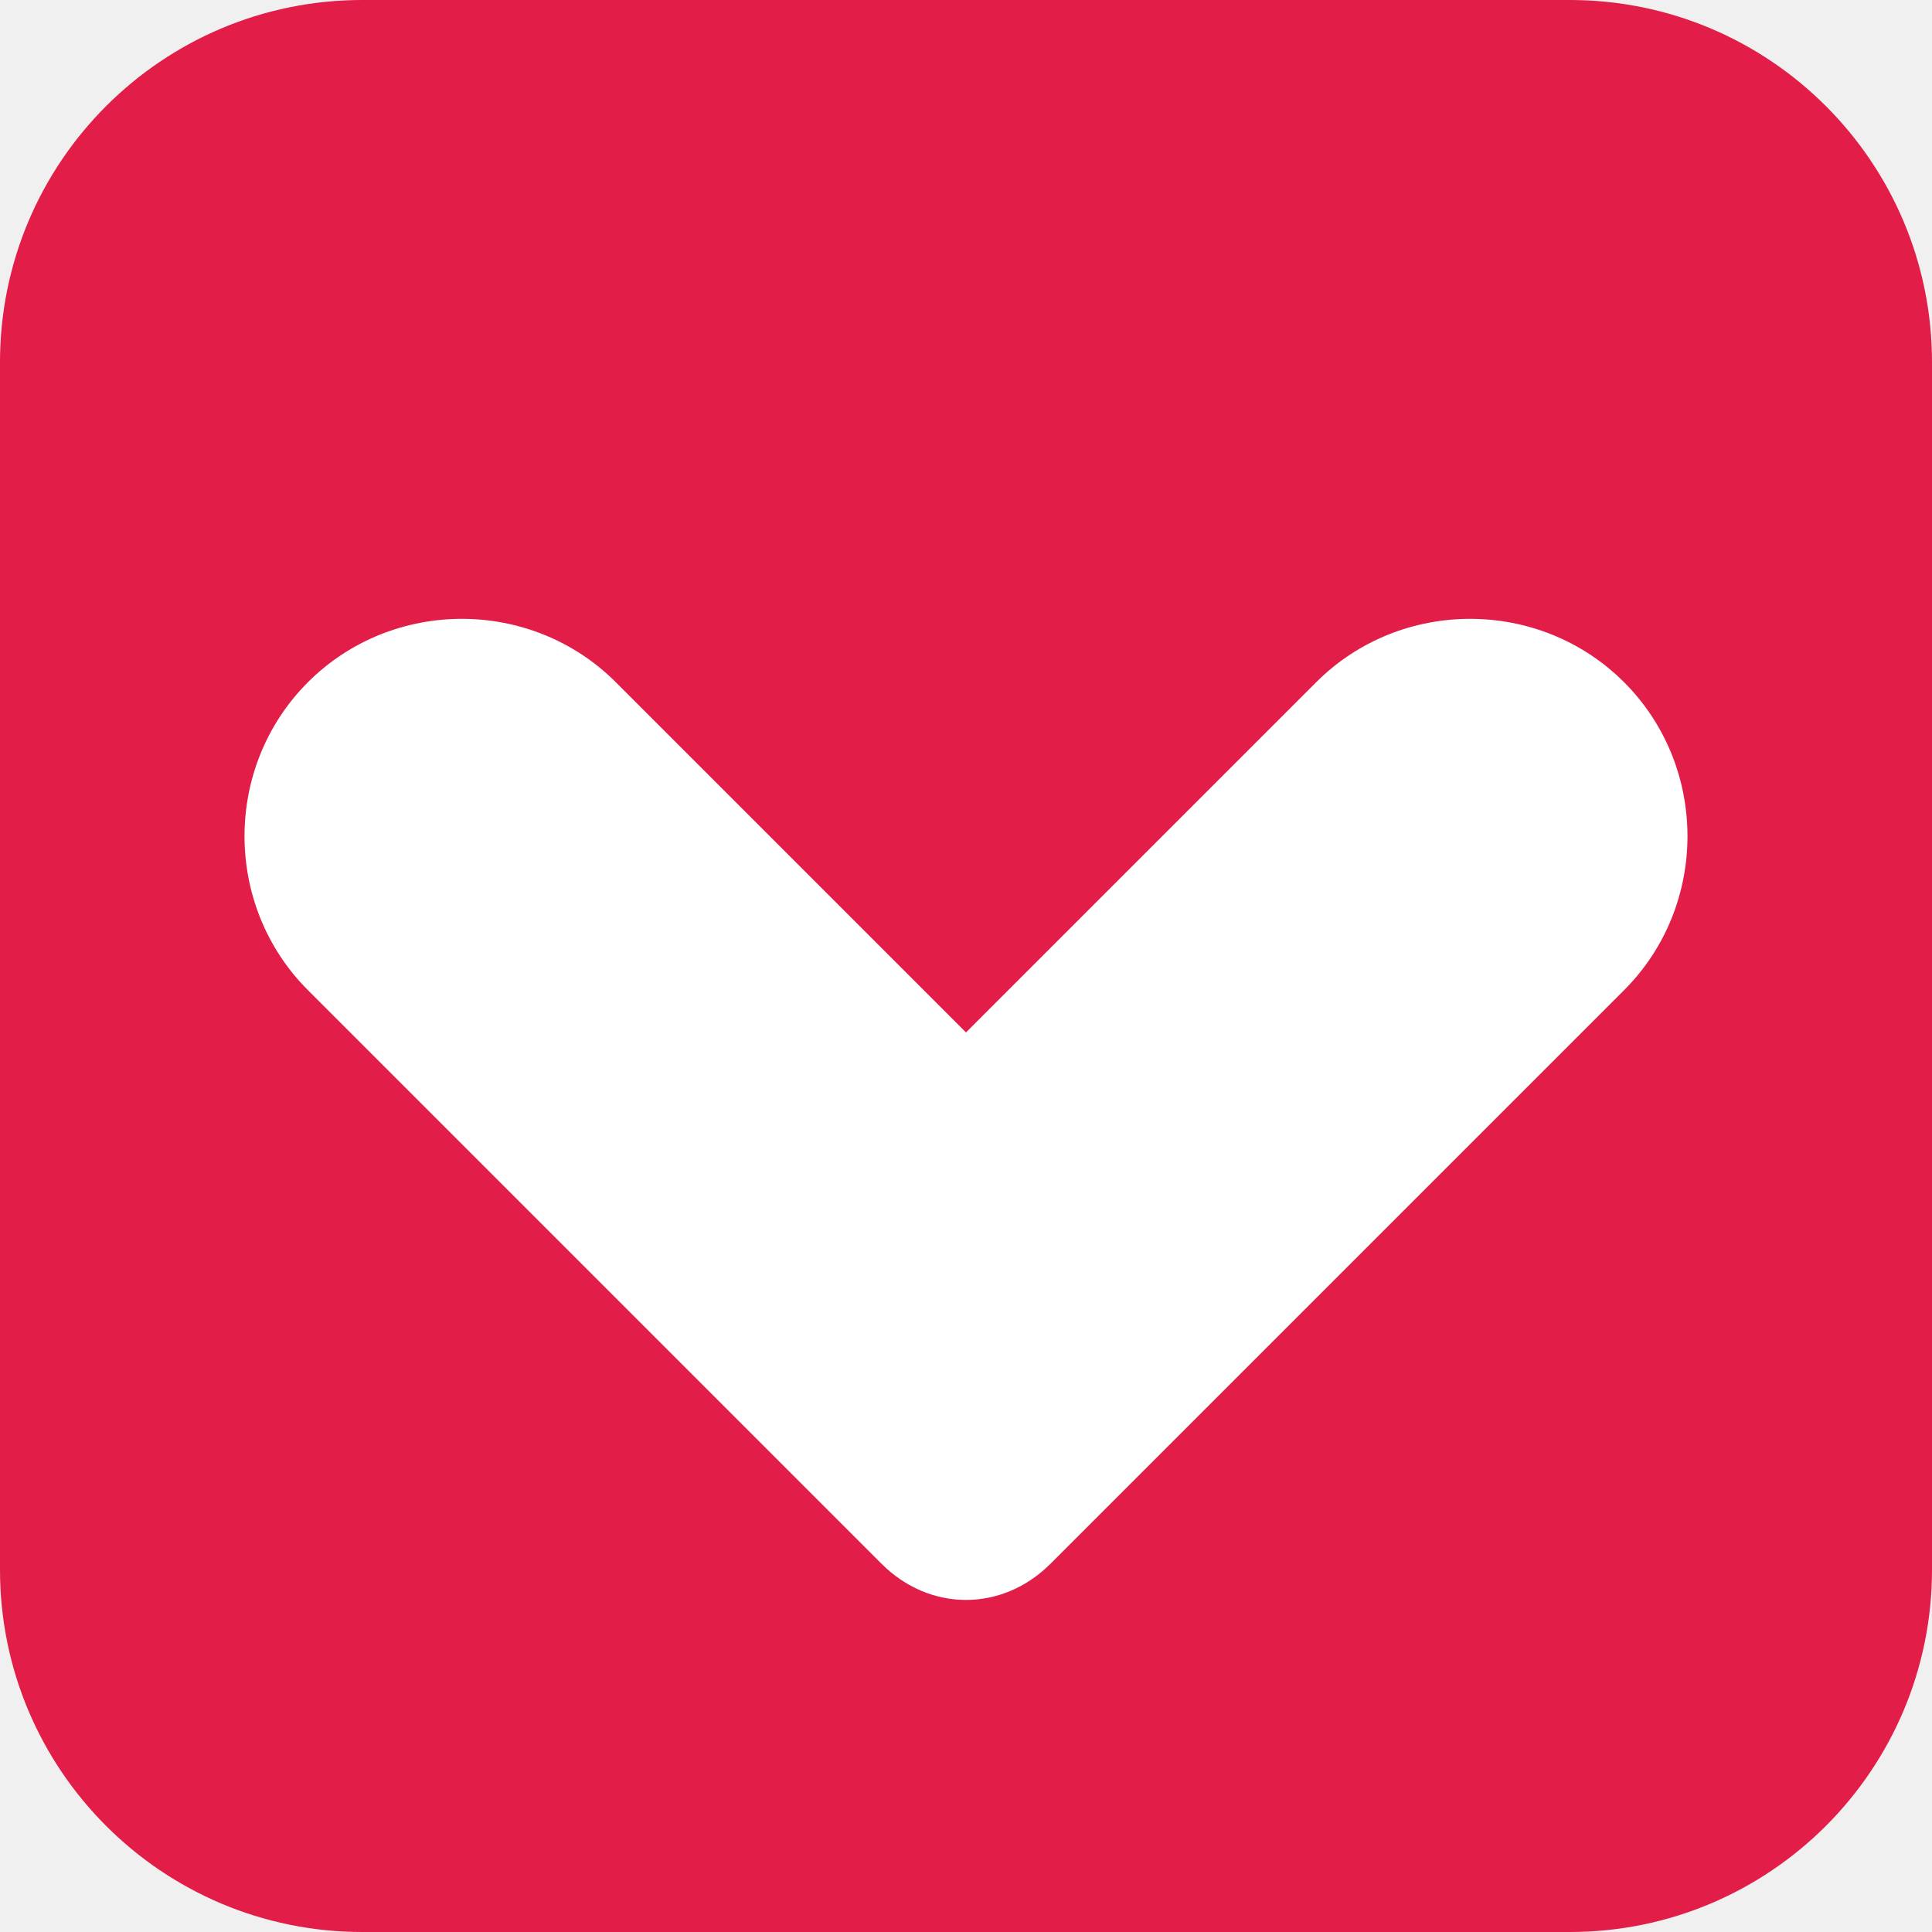
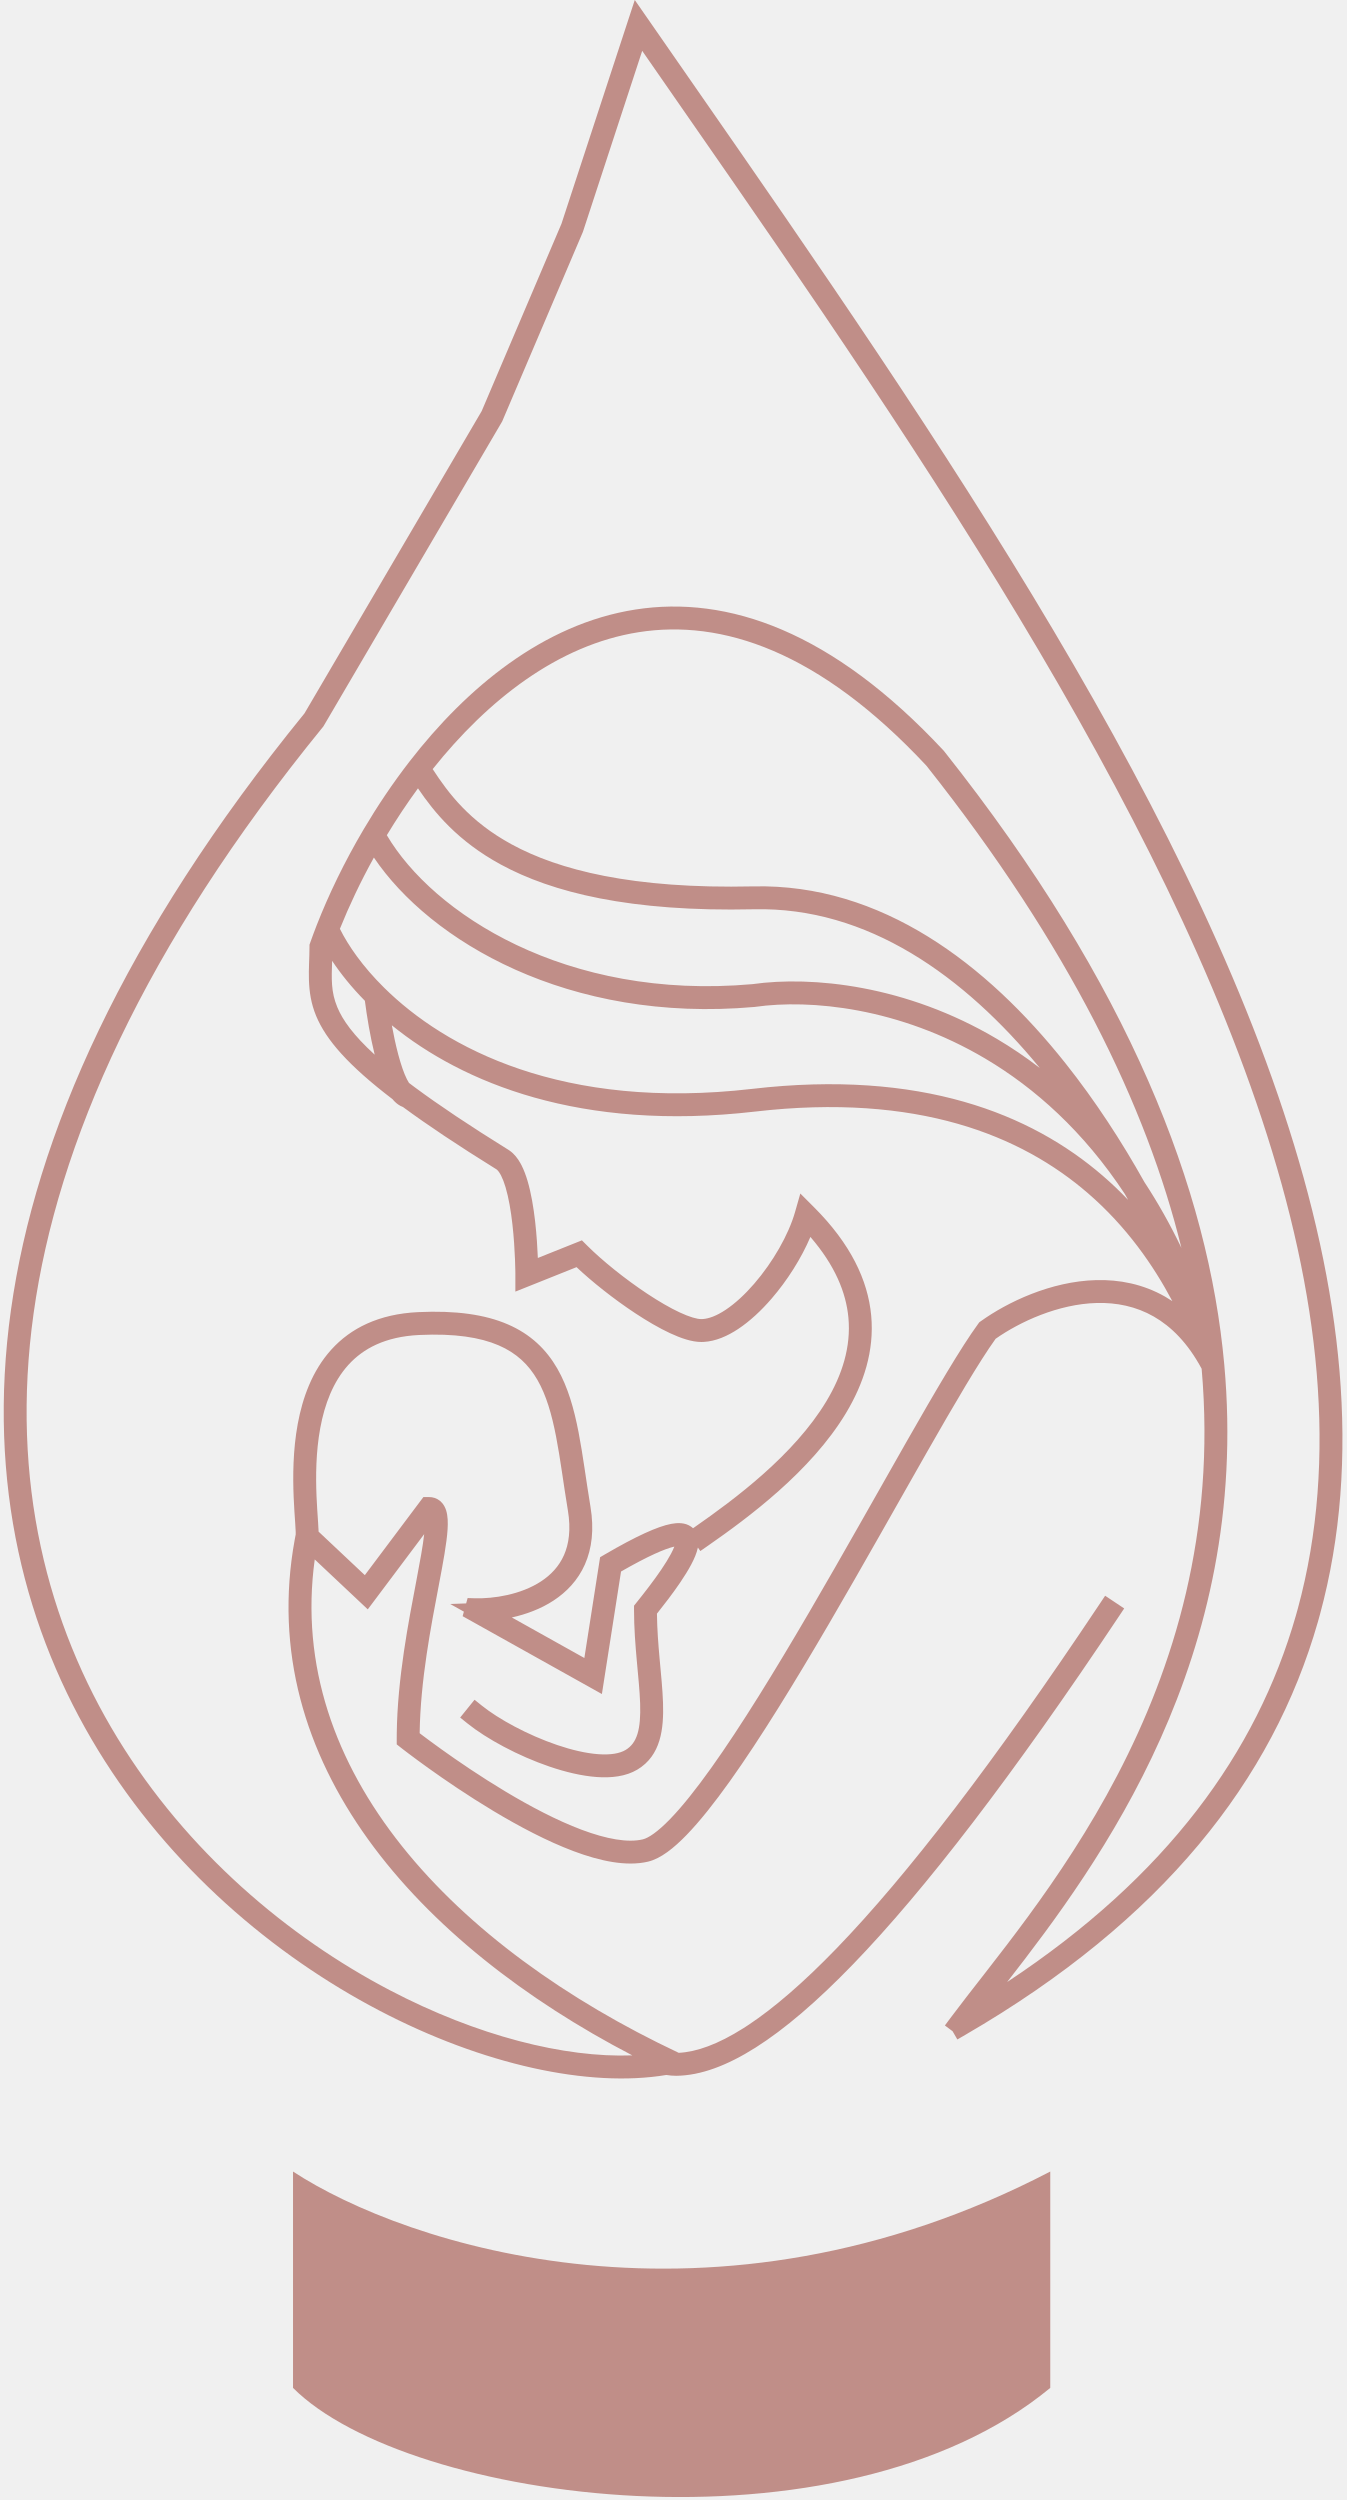
- <svg xmlns="http://www.w3.org/2000/svg" width="32" height="32" viewBox="0 0 32 32" fill="none">
-   <rect width="32" height="32" rx="6" fill="#E11D48" />
-   <path d="M16 26.5C15.5 26.5 15 26.3 14.6 25.9L5.1 16.4C3.7 15 3.7 12.7 5.1 11.3C6.5 9.9 8.8 9.9 10.2 11.3L16 17.1L21.8 11.3C23.2 9.9 25.5 9.9 26.9 11.3C28.3 12.7 28.3 15 26.9 16.4L17.4 25.9C17 26.3 16.5 26.5 16 26.5Z" fill="white" />
+ <svg xmlns="http://www.w3.org/2000/svg" width="294" height="546" viewBox="0 0 294 546" fill="none">
+   <path d="M229.377 521.515C183.649 559.316 89.145 546.665 63.995 521.515V474.263C88.383 490.267 155.602 512.674 229.377 474.263V521.515ZM140.927 3.303L141.501 4.129C193.999 79.833 254.475 164.582 280.337 242.839C293.083 281.405 297.517 318.657 288.272 352.621L287.821 354.236C277.965 388.708 253.943 419.387 210.817 444.416L209.086 445.42L208.084 443.69L208.039 443.613L207.966 443.56L206.362 442.365L207.556 440.761C225.339 416.881 268.709 370.51 262.439 298.934C259.412 293.299 255.791 289.713 251.99 287.536V287.535C248.085 285.3 243.836 284.464 239.557 284.572C231.091 284.786 222.7 288.701 217.445 292.389C213.922 297.286 208.614 306.327 202.302 317.396C195.888 328.645 188.483 341.9 181.044 354.632C173.607 367.361 166.082 379.661 159.391 389.035C156.049 393.717 152.871 397.734 149.978 400.725C147.188 403.609 144.312 405.921 141.55 406.579H141.549C136.787 407.713 130.948 406.428 125.242 404.284C119.434 402.102 113.31 398.849 107.77 395.525C102.218 392.194 97.181 388.748 93.538 386.139C91.714 384.833 90.234 383.733 89.209 382.958C88.697 382.572 88.296 382.265 88.023 382.054C87.918 381.972 87.831 381.905 87.764 381.853L87.76 381.851L87.629 381.747L87.622 381.741L87.614 381.734L87.601 381.725L87.41 381.574L86.645 380.974V379.759L86.652 378.589C86.802 366.489 89.232 354.176 90.976 344.997C91.747 340.938 92.365 337.583 92.64 335.061L82 349.25V349.251L81.664 349.698L80.32 351.486L78.692 349.953L78.286 349.57V349.569L68.739 340.584C62.376 386.879 99.395 425.324 148.23 448.335C152.089 448.15 156.763 446.508 162.383 442.943L163.496 442.221C169.106 438.492 175.482 433.001 182.695 425.539C198.084 409.62 217.04 384.995 240.253 350.174L241.363 348.51L245.523 351.283L244.414 352.947C221.139 387.86 201.987 412.773 186.289 429.013C178.439 437.132 171.391 443.15 165.061 447.165C158.75 451.168 152.98 453.292 147.735 453.354H147.703C146.957 453.353 146.227 453.293 145.519 453.175C128.622 455.994 105.481 450.955 82.82 439.093C59.885 427.087 37.121 407.936 21.412 382.226C5.681 356.48 -2.94 324.209 2.39 286.121C7.711 248.105 26.904 204.454 66.504 155.792L105.197 89.787L122.625 48.87L137.07 4.775L137.383 3.819L138.635 0L140.927 3.303ZM127.341 50.536L127.338 50.546L127.332 50.566L127.299 50.662L127.258 50.754L127.25 50.773L109.737 91.893L109.732 91.903L109.719 91.933L109.665 92.059L109.594 92.176L109.578 92.203L70.725 158.482L70.723 158.484L70.704 158.518L70.621 158.659L70.516 158.784L70.492 158.813C31.229 207.025 12.508 249.896 7.341 286.814C2.179 323.705 10.524 354.816 25.678 379.618C40.854 404.455 62.895 423.02 85.139 434.664C104.267 444.676 123.314 449.453 138.099 448.894C91.387 424.601 55.498 384.9 64.363 336.277L64.577 335.146C64.578 335.132 64.58 335.094 64.582 335.026C64.585 334.906 64.584 334.735 64.577 334.503C64.562 334.041 64.526 333.444 64.475 332.695C64.376 331.222 64.229 329.252 64.135 327.002C63.949 322.505 63.969 316.744 65.024 311.002C66.076 305.274 68.194 299.365 72.356 294.761C76.581 290.087 82.714 286.978 91.313 286.568C99.536 286.177 105.906 287.091 110.865 289.222C115.888 291.38 119.309 294.723 121.701 298.868C124.052 302.944 125.378 307.746 126.36 312.812C127.326 317.8 128.033 323.513 128.956 329.048C129.784 334.018 129.275 338.209 127.74 341.677C126.206 345.141 123.726 347.704 120.906 349.554C118.078 351.409 114.87 352.573 111.783 353.254L127.623 362.106L130.879 341.267V341.263L130.917 341.028L131.065 340.094L131.881 339.615L132.086 339.495L132.089 339.493C138.935 335.5 143.6 333.378 146.599 332.812C147.911 332.565 149.621 332.473 150.964 333.443L151.228 333.651V333.652C151.272 333.69 151.315 333.729 151.356 333.768L151.736 333.504C160.518 327.394 173.43 317.751 180.459 306.068C183.941 300.28 185.884 294.141 185.293 287.772C184.782 282.283 182.364 276.371 176.992 270.146C175.018 274.797 171.95 279.652 168.488 283.652C166.241 286.249 163.763 288.561 161.226 290.244C158.877 291.802 156.293 292.94 153.685 293.076L153.164 293.09C151.091 293.09 148.671 292.253 146.336 291.165C143.921 290.04 141.282 288.493 138.673 286.769C134.03 283.7 129.318 279.954 125.915 276.744L115.986 280.717L115.3 280.991L112.557 282.09V278.343C112.557 278.301 112.557 278.245 112.556 278.171C112.555 278.016 112.552 277.786 112.547 277.494C112.537 276.908 112.517 276.06 112.476 275.031C112.394 272.97 112.231 270.201 111.907 267.345C111.58 264.47 111.101 261.596 110.412 259.288C110.11 258.278 109.785 257.433 109.447 256.77L109.301 256.496C108.95 255.867 108.655 255.557 108.474 255.419L108.404 255.37C99.999 250.153 93.318 245.684 88.013 241.775C87.274 241.507 86.674 241.056 86.203 240.587L85.972 240.346C85.888 240.252 85.807 240.157 85.729 240.062C75.956 232.594 71.198 227.062 69.05 221.889H69.049C66.788 216.44 67.592 211.503 67.592 206.756V206.332L67.705 206.011L67.733 205.93L67.734 205.926C68.181 204.655 68.663 203.356 69.18 202.034C71.763 195.431 75.21 188.25 79.438 181.096C82.398 176.087 85.746 171.083 89.456 166.293C101.904 150.221 118.656 136.281 138.712 133.132C158.939 129.957 181.783 137.86 206.054 163.896L206.068 163.91L206.115 163.96L206.158 164.014L206.17 164.029L206.178 164.038L206.186 164.048C246.939 215.444 263.935 260.007 267.378 297.985C273.192 362.113 240.266 406.79 219.963 432.873C254.842 409.832 274.486 382.69 283.014 352.862L283.448 351.31C292.341 318.64 288.163 282.458 275.588 244.408C250.47 168.402 192.225 85.975 140.257 11.105L127.341 50.536ZM85.577 223.925C85.964 226.044 86.429 228.236 86.963 230.251C87.551 232.465 88.192 234.351 88.851 235.673C89.017 236.006 89.176 236.284 89.322 236.51C89.75 236.834 90.186 237.164 90.633 237.495C95.849 241.358 102.518 245.833 111.041 251.122L111.255 251.263C112.311 251.985 113.087 253.019 113.667 254.058L113.897 254.489C114.421 255.515 114.847 256.669 115.202 257.857C116.013 260.575 116.534 263.782 116.875 266.78C117.212 269.752 117.381 272.61 117.467 274.738L125.562 271.502L125.863 271.381L127.089 270.888L128.257 272.056C131.423 275.221 136.455 279.31 141.429 282.598H141.43C143.913 284.239 146.33 285.647 148.448 286.634C150.644 287.657 152.234 288.09 153.164 288.09L153.432 288.082C154.797 288.008 156.503 287.377 158.462 286.077C160.521 284.712 162.665 282.738 164.706 280.38C168.808 275.639 172.221 269.666 173.625 264.753L173.858 263.937L174.792 260.667L177.195 263.071L177.795 263.672C185.731 271.607 189.55 279.556 190.27 287.311C190.988 295.04 188.597 302.241 184.744 308.646C177.101 321.35 163.339 331.523 154.592 337.607L152.953 338.748L152.419 337.982C152.173 339.186 151.608 340.475 150.961 341.693C150.291 342.956 149.449 344.301 148.548 345.629C146.94 348 145.066 350.426 143.478 352.42C143.516 355.809 143.772 359.096 144.056 362.244C144.361 365.615 144.704 368.914 144.802 371.864C144.993 377.583 144.346 383.393 139.209 386.476C136.666 388.001 133.456 388.334 130.271 388.099C127.036 387.86 123.508 387.011 120.065 385.842C113.204 383.511 106.262 379.762 102.056 376.37L100.502 375.116L101.753 373.56L102.067 373.17L102.071 373.166L102.385 372.777L103.641 371.225L105.196 372.479C108.866 375.438 115.262 378.929 121.673 381.107C124.867 382.192 127.962 382.916 130.64 383.113C133.368 383.315 135.367 382.949 136.635 382.188C139.119 380.698 139.995 377.741 139.805 372.03C139.713 369.265 139.391 366.181 139.076 362.693C138.765 359.249 138.47 355.489 138.47 351.561V350.683L138.91 350.134L139.02 349.996L139.021 349.994C140.693 347.913 142.723 345.308 144.41 342.821C145.253 341.578 145.989 340.397 146.544 339.35C146.871 338.733 147.109 338.21 147.273 337.781C145.265 338.228 141.624 339.784 135.633 343.221L132.008 366.427V366.428L131.897 367.138L131.453 369.976L128.945 368.574L128.318 368.224V368.223L102.407 353.743L101.038 352.979L101.31 351.984L98.321 350.314L101.806 350.184L102.128 349.017L103.697 349.062C107.837 349.18 113.752 348.269 118.165 345.374C120.329 343.954 122.09 342.086 123.168 339.652C124.244 337.222 124.719 334.045 124.024 329.87C123.041 323.973 122.413 318.73 121.451 313.764C120.503 308.875 119.305 304.719 117.37 301.365C115.474 298.08 112.845 295.516 108.89 293.816C104.87 292.089 99.331 291.193 91.55 291.563C84.145 291.916 79.31 294.523 76.065 298.113C72.757 301.774 70.901 306.678 69.941 311.905C68.983 317.118 68.95 322.456 69.13 326.795C69.22 328.962 69.362 330.845 69.463 332.358C69.514 333.104 69.556 333.782 69.574 334.342C69.576 334.396 69.575 334.451 69.576 334.506L79.676 344.013L91.718 327.958L91.721 327.953L91.872 327.754L92.472 326.959H93.718C94.547 326.959 95.374 327.211 96.069 327.771L96.207 327.886V327.887C96.875 328.481 97.234 329.227 97.436 329.864V329.865C97.823 331.088 97.842 332.587 97.75 334.047C97.559 337.048 96.782 341.224 95.888 345.93C94.131 355.179 91.811 367.002 91.654 378.535C91.823 378.664 92.013 378.81 92.223 378.969C93.219 379.721 94.664 380.796 96.448 382.073C100.02 384.632 104.94 387.997 110.342 391.238C115.757 394.487 121.59 397.572 127 399.604C132.51 401.675 137.152 402.487 140.391 401.716C141.63 401.42 143.638 400.088 146.384 397.248C149.029 394.514 152.042 390.724 155.321 386.13C161.872 376.951 169.304 364.815 176.728 352.109C184.15 339.406 191.512 326.224 197.959 314.919C204.365 303.684 209.919 294.208 213.64 289.115L213.685 289.054L213.875 288.793L214.137 288.604L214.203 288.558C219.946 284.435 229.469 279.826 239.43 279.574C244.455 279.447 249.642 280.431 254.475 283.198C255.003 283.5 255.523 283.825 256.039 284.168C251.929 276.408 246.072 267.904 237.572 260.569C223.03 248.022 200.466 238.653 164.884 242.772C126.746 247.189 101.003 236.467 85.577 223.925ZM202.331 167.234C178.82 142.044 157.556 135.235 139.489 138.071C121.778 140.852 106.435 152.999 94.499 167.973C97.889 173.191 102.526 179.395 111.756 184.416C121.942 189.957 137.98 194.19 164.539 193.587C192.523 192.951 215.493 210.574 232.667 232.18C239.235 240.443 245.004 249.352 249.94 258.169C252.816 262.549 255.523 267.328 258.02 272.537C250.431 241.64 233.516 206.582 202.331 167.234ZM81.658 187.29C78.707 192.625 76.22 197.905 74.234 202.854C76.058 206.537 79.198 211.062 83.826 215.65C97.203 228.915 122.889 242.602 164.308 237.807C201.128 233.543 225.127 243.226 240.838 256.782C242.82 258.492 244.664 260.26 246.382 262.063C246.144 261.631 245.905 261.198 245.663 260.765C236.645 247.077 225.986 237.597 215.184 231.199C196.305 220.017 176.911 218.198 164.964 219.897L164.958 219.899L164.883 219.911L164.807 219.917C124.086 223.549 93.882 205.438 81.658 187.29ZM91.286 172.175C88.839 175.518 86.568 178.953 84.483 182.403C94.48 199.393 123.498 218.566 164.324 214.938C177.326 213.105 197.844 215.118 217.732 226.897C220.886 228.765 224.022 230.878 227.109 233.259C210.559 213.14 189.493 198.021 164.654 198.585C137.561 199.201 120.571 194.903 109.367 188.808C99.983 183.703 94.84 177.429 91.286 172.175ZM72.534 209.846C72.415 213.78 72.254 216.568 73.668 219.973H73.667C74.828 222.77 77.137 226.045 81.828 230.342C80.831 226.291 80.106 221.845 79.691 218.577C76.777 215.613 74.398 212.647 72.534 209.846Z" fill="#C08E88" />
</svg>
